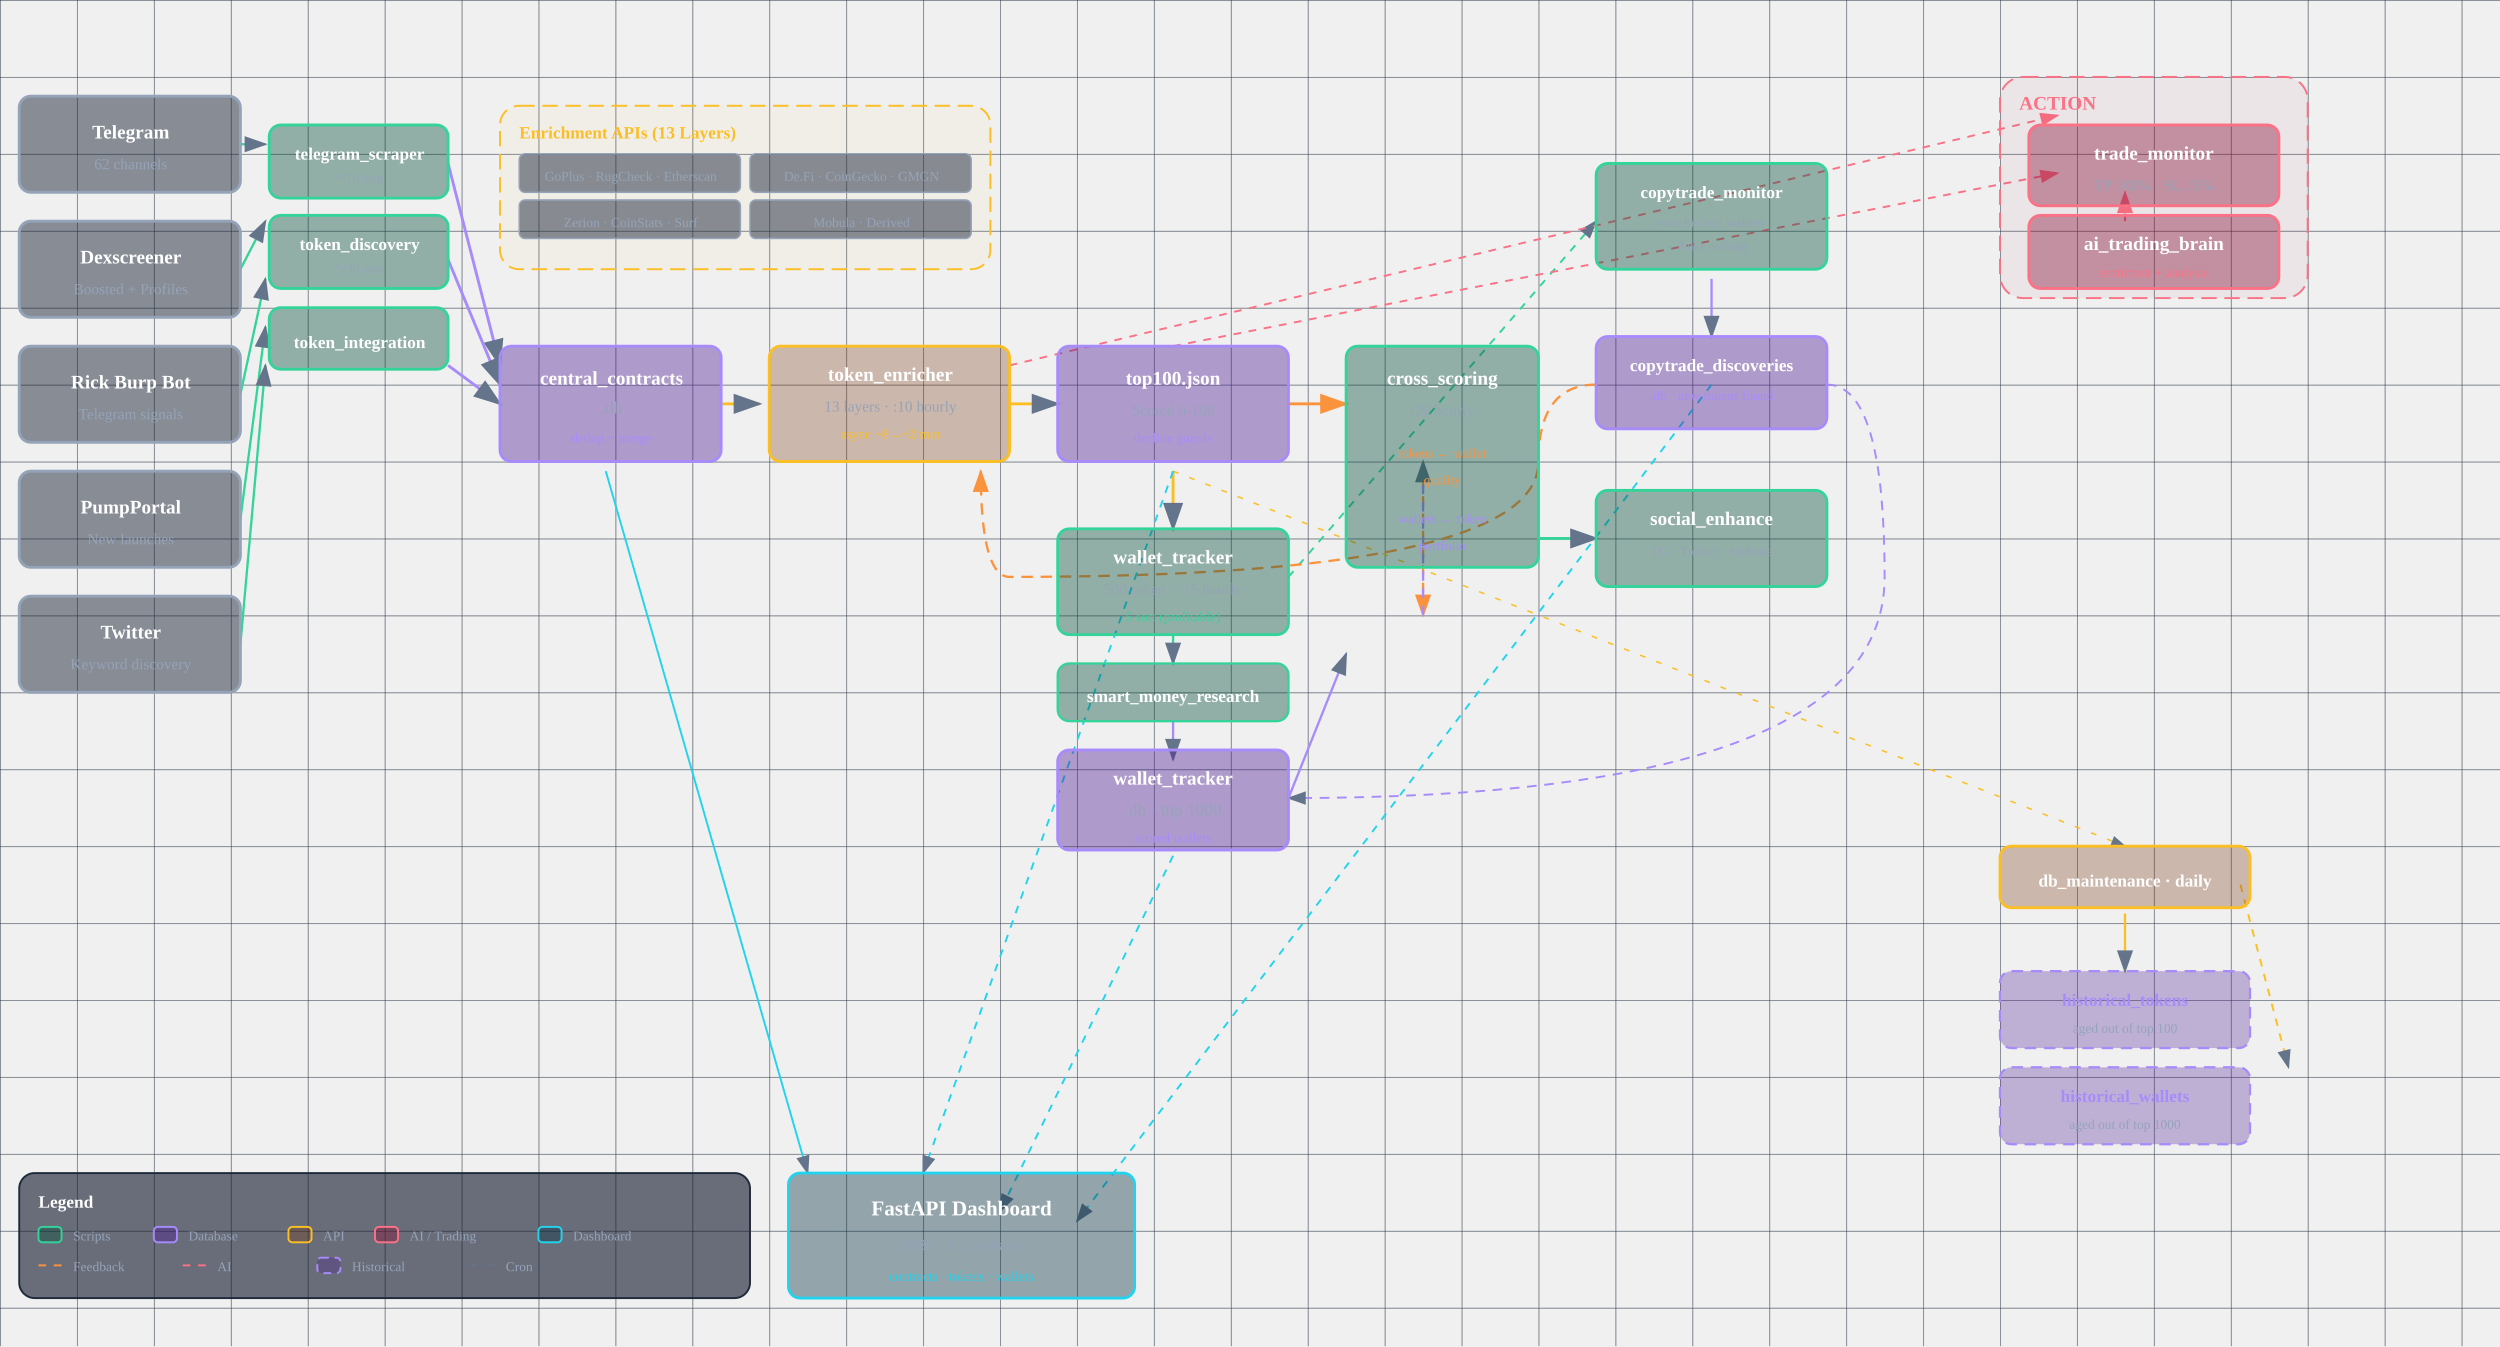
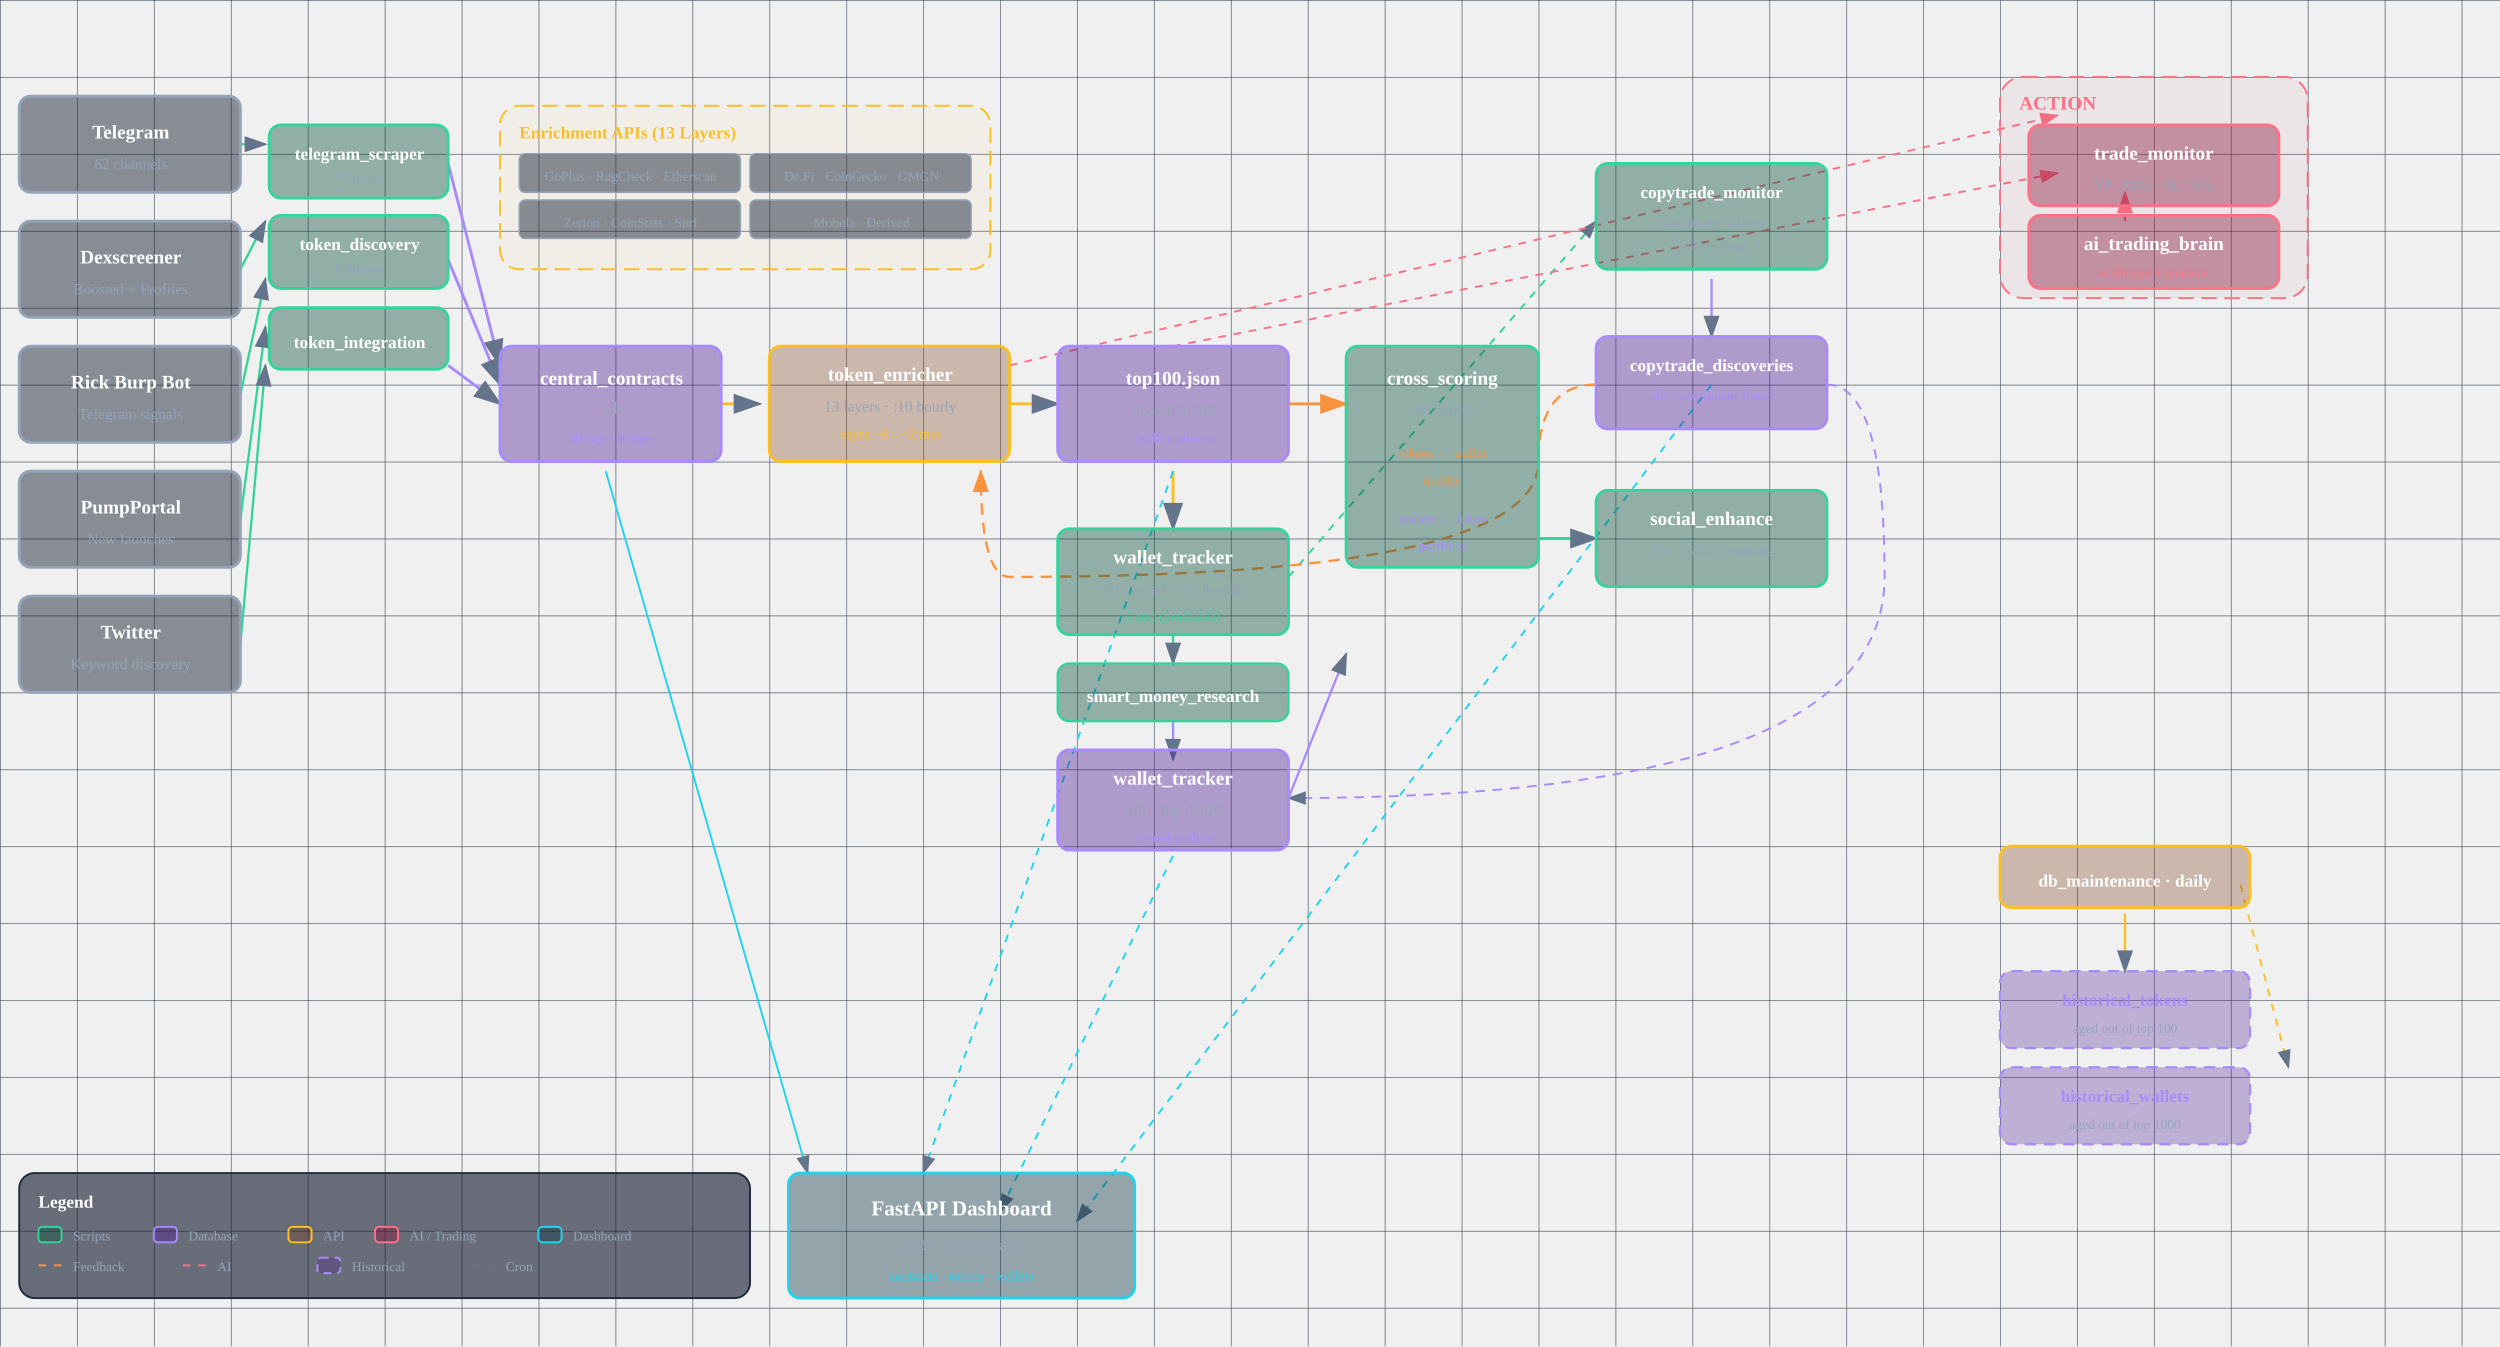
<svg viewBox="0 0 1300 700">
  <defs>
    <marker id="a" markerWidth="10" markerHeight="7" refX="9" refY="3.5" orient="auto">
      <polygon points="0 0,10 3.5,0 7" fill="#64748b" />
    </marker>
    <marker id="ar" markerWidth="10" markerHeight="7" refX="9" refY="3.5" orient="auto">
      <polygon points="0 0,10 3.5,0 7" fill="#fb7185" />
    </marker>
    <marker id="ao" markerWidth="10" markerHeight="7" refX="9" refY="3.5" orient="auto">
      <polygon points="0 0,10 3.5,0 7" fill="#fb923c" />
    </marker>
    <pattern id="grid" width="40" height="40" patternUnits="userSpaceOnUse">
      <path d="M 40 0 L 0 0 0 40" fill="none" stroke="#1e293b" stroke-width="0.5" />
    </pattern>
  </defs>
  <rect width="100%" height="100%" fill="url(#grid)" />
  <line x1="125" y1="75" x2="138" y2="75" stroke="#34d399" stroke-width="1.2" marker-end="url(#a)" />
  <line x1="125" y1="140" x2="138" y2="115" stroke="#34d399" stroke-width="1.2" marker-end="url(#a)" />
  <line x1="125" y1="205" x2="138" y2="145" stroke="#34d399" stroke-width="1.2" marker-end="url(#a)" />
  <line x1="125" y1="270" x2="138" y2="170" stroke="#34d399" stroke-width="1.2" marker-end="url(#a)" />
  <line x1="125" y1="335" x2="138" y2="190" stroke="#34d399" stroke-width="1.2" marker-end="url(#a)" />
  <line x1="233" y1="85" x2="260" y2="190" stroke="#a78bfa" stroke-width="1.5" marker-end="url(#a)" />
  <line x1="233" y1="135" x2="260" y2="200" stroke="#a78bfa" stroke-width="1.5" marker-end="url(#a)" />
  <line x1="233" y1="190" x2="260" y2="210" stroke="#a78bfa" stroke-width="1.5" marker-end="url(#a)" />
  <line x1="375" y1="210" x2="395" y2="210" stroke="#fbbf24" stroke-width="1.5" marker-end="url(#a)" />
  <line x1="525" y1="210" x2="550" y2="210" stroke="#fbbf24" stroke-width="1.5" marker-end="url(#a)" />
  <line x1="610" y1="245" x2="610" y2="275" stroke="#fbbf24" stroke-width="1.5" marker-end="url(#a)" />
  <line x1="610" y1="330" x2="610" y2="345" stroke="#34d399" stroke-width="1.2" marker-end="url(#a)" />
  <line x1="610" y1="375" x2="610" y2="395" stroke="#a78bfa" stroke-width="1.2" marker-end="url(#a)" />
  <line x1="670" y1="210" x2="700" y2="210" stroke="#fb923c" stroke-width="1.5" marker-end="url(#ao)" />
  <line x1="670" y1="415" x2="700" y2="340" stroke="#a78bfa" stroke-width="1.2" marker-end="url(#a)" />
-   <line x1="740" y1="240" x2="740" y2="320" stroke="#fb923c" stroke-width="1.2" stroke-dasharray="5,4" marker-end="url(#ao)" />
-   <line x1="740" y1="320" x2="740" y2="240" stroke="#a78bfa" stroke-width="1.2" stroke-dasharray="5,4" marker-end="url(#a)" />
  <line x1="800" y1="280" x2="830" y2="280" stroke="#34d399" stroke-width="1.5" marker-end="url(#a)" />
  <line x1="670" y1="300" x2="830" y2="115" stroke="#34d399" stroke-width="1" stroke-dasharray="4,4" marker-end="url(#a)" />
  <line x1="890" y1="145" x2="890" y2="175" stroke="#a78bfa" stroke-width="1.2" marker-end="url(#a)" />
  <path d="M 830 200 Q 800 200 800 240 Q 800 300 525 300 Q 510 300 510 245" fill="none" stroke="#fb923c" stroke-width="1.2" stroke-dasharray="6,4" marker-end="url(#ao)" />
  <path d="M 950 200 Q 980 200 980 300 Q 980 415 670 415" fill="none" stroke="#a78bfa" stroke-width="1" stroke-dasharray="5,4" marker-end="url(#a)" />
  <line x1="610" y1="180" x2="1070" y2="90" stroke="#fb7185" stroke-width="1" stroke-dasharray="4,4" marker-end="url(#ar)" />
  <line x1="1105" y1="115" x2="1105" y2="100" stroke="#fb7185" stroke-width="1.2" stroke-dasharray="4,4" marker-end="url(#ar)" />
  <line x1="525" y1="190" x2="1070" y2="60" stroke="#fb7185" stroke-width="1" stroke-dasharray="4,4" marker-end="url(#ar)" />
-   <line x1="610" y1="245" x2="1105" y2="440" stroke="#fbbf24" stroke-width="0.8" stroke-dasharray="3,6" marker-end="url(#a)" />
  <line x1="1105" y1="475" x2="1105" y2="505" stroke="#fbbf24" stroke-width="1.2" marker-end="url(#a)" />
  <line x1="1165" y1="460" x2="1190" y2="555" stroke="#fbbf24" stroke-width="1" stroke-dasharray="4,4" marker-end="url(#a)" />
  <line x1="315" y1="245" x2="420" y2="610" stroke="#22d3ee" stroke-width="1" marker-end="url(#a)" />
  <line x1="610" y1="245" x2="480" y2="610" stroke="#22d3ee" stroke-width="1" stroke-dasharray="4,4" marker-end="url(#a)" />
  <line x1="610" y1="445" x2="520" y2="630" stroke="#22d3ee" stroke-width="1" stroke-dasharray="4,4" marker-end="url(#a)" />
  <line x1="890" y1="200" x2="560" y2="635" stroke="#22d3ee" stroke-width="1" stroke-dasharray="4,4" marker-end="url(#a)" />
  <rect x="10" y="50" width="115" height="50" rx="6" fill="rgba(30,41,59,0.5)" stroke="#94a3b8" stroke-width="1.5" />
  <text x="68" y="72" fill="white" font-size="10" font-weight="600" text-anchor="middle">Telegram</text>
  <text x="68" y="88" fill="#94a3b8" font-size="8" text-anchor="middle">62 channels</text>
  <rect x="10" y="115" width="115" height="50" rx="6" fill="rgba(30,41,59,0.5)" stroke="#94a3b8" stroke-width="1.5" />
  <text x="68" y="137" fill="white" font-size="10" font-weight="600" text-anchor="middle">Dexscreener</text>
  <text x="68" y="153" fill="#94a3b8" font-size="8" text-anchor="middle">Boosted + Profiles</text>
  <rect x="10" y="180" width="115" height="50" rx="6" fill="rgba(30,41,59,0.5)" stroke="#94a3b8" stroke-width="1.5" />
  <text x="68" y="202" fill="white" font-size="10" font-weight="600" text-anchor="middle">Rick Burp Bot</text>
  <text x="68" y="218" fill="#94a3b8" font-size="8" text-anchor="middle">Telegram signals</text>
  <rect x="10" y="245" width="115" height="50" rx="6" fill="rgba(30,41,59,0.5)" stroke="#94a3b8" stroke-width="1.5" />
  <text x="68" y="267" fill="white" font-size="10" font-weight="600" text-anchor="middle">PumpPortal</text>
  <text x="68" y="283" fill="#94a3b8" font-size="8" text-anchor="middle">New launches</text>
  <rect x="10" y="310" width="115" height="50" rx="6" fill="rgba(30,41,59,0.5)" stroke="#94a3b8" stroke-width="1.5" />
  <text x="68" y="332" fill="white" font-size="10" font-weight="600" text-anchor="middle">Twitter</text>
  <text x="68" y="348" fill="#94a3b8" font-size="8" text-anchor="middle">Keyword discovery</text>
  <rect x="140" y="65" width="93" height="38" rx="6" fill="rgba(6,78,59,0.4)" stroke="#34d399" stroke-width="1.5" />
  <text x="187" y="83" fill="white" font-size="9" font-weight="600" text-anchor="middle">telegram_scraper</text>
  <text x="187" y="95" fill="#94a3b8" font-size="7" text-anchor="middle">*/10 min</text>
  <rect x="140" y="112" width="93" height="38" rx="6" fill="rgba(6,78,59,0.4)" stroke="#34d399" stroke-width="1.5" />
  <text x="187" y="130" fill="white" font-size="9" font-weight="600" text-anchor="middle">token_discovery</text>
  <text x="187" y="142" fill="#94a3b8" font-size="7" text-anchor="middle">*/30 min</text>
  <rect x="140" y="160" width="93" height="32" rx="6" fill="rgba(6,78,59,0.4)" stroke="#34d399" stroke-width="1.5" />
  <text x="187" y="181" fill="white" font-size="9" font-weight="600" text-anchor="middle">token_integration</text>
  <rect x="260" y="55" width="255" height="85" rx="10" fill="rgba(251,191,36,0.04)" stroke="#fbbf24" stroke-width="1" stroke-dasharray="8,4" />
  <text x="270" y="72" fill="#fbbf24" font-size="9" font-weight="600">Enrichment APIs (13 Layers)</text>
  <rect x="270" y="80" width="115" height="20" rx="3" fill="rgba(30,41,59,0.5)" stroke="#94a3b8" stroke-width="0.8" />
  <text x="328" y="94" fill="#94a3b8" font-size="7" text-anchor="middle">GoPlus · RugCheck · Etherscan</text>
  <rect x="390" y="80" width="115" height="20" rx="3" fill="rgba(30,41,59,0.5)" stroke="#94a3b8" stroke-width="0.8" />
  <text x="448" y="94" fill="#94a3b8" font-size="7" text-anchor="middle">De.Fi · CoinGecko · GMGN</text>
  <rect x="270" y="104" width="115" height="20" rx="3" fill="rgba(30,41,59,0.5)" stroke="#94a3b8" stroke-width="0.8" />
  <text x="328" y="118" fill="#94a3b8" font-size="7" text-anchor="middle">Zerion · CoinStats · Surf</text>
  <rect x="390" y="104" width="115" height="20" rx="3" fill="rgba(30,41,59,0.5)" stroke="#94a3b8" stroke-width="0.8" />
  <text x="448" y="118" fill="#94a3b8" font-size="7" text-anchor="middle">Mobula · Derived</text>
  <rect x="260" y="180" width="115" height="60" rx="6" fill="rgba(76,29,149,0.4)" stroke="#a78bfa" stroke-width="1.5" />
  <text x="318" y="200" fill="white" font-size="10" font-weight="600" text-anchor="middle">central_contracts</text>
  <text x="318" y="215" fill="#94a3b8" font-size="9" text-anchor="middle">.db</text>
  <text x="318" y="230" fill="#a78bfa" font-size="7" text-anchor="middle">dedup + merge</text>
  <rect x="400" y="180" width="125" height="60" rx="6" fill="rgba(120,53,15,0.3)" stroke="#fbbf24" stroke-width="1.5" />
  <text x="463" y="198" fill="white" font-size="10" font-weight="600" text-anchor="middle">token_enricher</text>
  <text x="463" y="214" fill="#94a3b8" font-size="8" text-anchor="middle">13 layers · :10 hourly</text>
  <text x="463" y="228" fill="#fbbf24" font-size="7" text-anchor="middle">async ~8→~2 min</text>
  <rect x="550" y="180" width="120" height="60" rx="6" fill="rgba(76,29,149,0.4)" stroke="#a78bfa" stroke-width="1.5" />
  <text x="610" y="200" fill="white" font-size="10" font-weight="600" text-anchor="middle">top100.json</text>
  <text x="610" y="216" fill="#94a3b8" font-size="8" text-anchor="middle">Scored 0-100</text>
  <text x="610" y="230" fill="#a78bfa" font-size="7" text-anchor="middle">decline guards</text>
  <rect x="550" y="275" width="120" height="55" rx="6" fill="rgba(6,78,59,0.4)" stroke="#34d399" stroke-width="1.5" />
  <text x="610" y="293" fill="white" font-size="10" font-weight="600" text-anchor="middle">wallet_tracker</text>
  <text x="610" y="309" fill="#94a3b8" font-size="8" text-anchor="middle">500/token · :15 hourly</text>
  <text x="610" y="323" fill="#34d399" font-size="7" text-anchor="middle">5 sort (profitable)</text>
  <rect x="550" y="345" width="120" height="30" rx="6" fill="rgba(6,78,59,0.4)" stroke="#34d399" stroke-width="1.2" />
  <text x="610" y="365" fill="white" font-size="9" font-weight="600" text-anchor="middle">smart_money_research</text>
  <rect x="550" y="390" width="120" height="52" rx="6" fill="rgba(76,29,149,0.4)" stroke="#a78bfa" stroke-width="1.5" />
  <text x="610" y="408" fill="white" font-size="10" font-weight="600" text-anchor="middle">wallet_tracker</text>
  <text x="610" y="424" fill="#94a3b8" font-size="9" text-anchor="middle">.db · top 1000</text>
  <text x="610" y="438" fill="#a78bfa" font-size="7" text-anchor="middle">scored wallets</text>
  <rect x="700" y="180" width="100" height="115" rx="6" fill="rgba(6,78,59,0.4)" stroke="#34d399" stroke-width="1.5" />
  <text x="750" y="200" fill="white" font-size="10" font-weight="600" text-anchor="middle">cross_scoring</text>
  <text x="750" y="216" fill="#94a3b8" font-size="8" text-anchor="middle">:20 hourly</text>
  <text x="750" y="238" fill="#fb923c" font-size="7" text-anchor="middle">tokens ← wallet</text>
  <text x="750" y="252" fill="#fb923c" font-size="7" text-anchor="middle">quality</text>
  <text x="750" y="272" fill="#a78bfa" font-size="7" text-anchor="middle">wallets ← token</text>
  <text x="750" y="286" fill="#a78bfa" font-size="7" text-anchor="middle">portfolio</text>
  <rect x="830" y="85" width="120" height="55" rx="6" fill="rgba(6,78,59,0.4)" stroke="#34d399" stroke-width="1.5" />
  <text x="890" y="103" fill="white" font-size="9" font-weight="600" text-anchor="middle">copytrade_monitor</text>
  <text x="890" y="118" fill="#94a3b8" font-size="7" text-anchor="middle">watches top wallets</text>
  <text x="890" y="130" fill="#94a3b8" font-size="7" text-anchor="middle">Ankr polling</text>
  <rect x="830" y="175" width="120" height="48" rx="6" fill="rgba(76,29,149,0.4)" stroke="#a78bfa" stroke-width="1.5" />
  <text x="890" y="193" fill="white" font-size="9" font-weight="600" text-anchor="middle">copytrade_discoveries</text>
  <text x="890" y="208" fill="#a78bfa" font-size="7" text-anchor="middle">.db · new tokens found</text>
  <rect x="830" y="255" width="120" height="50" rx="6" fill="rgba(6,78,59,0.4)" stroke="#34d399" stroke-width="1.5" />
  <text x="890" y="273" fill="white" font-size="10" font-weight="600" text-anchor="middle">social_enhance</text>
  <text x="890" y="289" fill="#94a3b8" font-size="7" text-anchor="middle">TG · Twitter · Website</text>
  <rect x="1040" y="40" width="160" height="115" rx="12" fill="rgba(136,19,55,0.05)" stroke="#fb7185" stroke-width="1" stroke-dasharray="8,4" />
  <text x="1050" y="57" fill="#fb7185" font-size="10" font-weight="600">ACTION</text>
  <rect x="1055" y="65" width="130" height="42" rx="6" fill="rgba(136,19,55,0.4)" stroke="#fb7185" stroke-width="1.5" />
  <text x="1120" y="83" fill="white" font-size="10" font-weight="600" text-anchor="middle">trade_monitor</text>
  <text x="1120" y="99" fill="#94a3b8" font-size="8" text-anchor="middle">TP 100% · SL 15%</text>
  <rect x="1055" y="112" width="130" height="38" rx="6" fill="rgba(136,19,55,0.4)" stroke="#fb7185" stroke-width="1.5" />
  <text x="1120" y="130" fill="white" font-size="10" font-weight="600" text-anchor="middle">ai_trading_brain</text>
  <text x="1120" y="144" fill="#fb7185" font-size="7" text-anchor="middle">sentiment + analysis</text>
  <rect x="1040" y="440" width="130" height="32" rx="6" fill="rgba(120,53,15,0.3)" stroke="#fbbf24" stroke-width="1.5" />
  <text x="1105" y="461" fill="white" font-size="9" font-weight="600" text-anchor="middle">db_maintenance · daily</text>
  <rect x="1040" y="505" width="130" height="40" rx="6" fill="rgba(76,29,149,0.3)" stroke="#a78bfa" stroke-width="1.2" stroke-dasharray="6,4" />
  <text x="1105" y="523" fill="#a78bfa" font-size="9" font-weight="600" text-anchor="middle">historical_tokens</text>
  <text x="1105" y="537" fill="#94a3b8" font-size="7" text-anchor="middle">aged out of top 100</text>
  <rect x="1040" y="555" width="130" height="40" rx="6" fill="rgba(76,29,149,0.3)" stroke="#a78bfa" stroke-width="1.2" stroke-dasharray="6,4" />
  <text x="1105" y="573" fill="#a78bfa" font-size="9" font-weight="600" text-anchor="middle">historical_wallets</text>
  <text x="1105" y="587" fill="#94a3b8" font-size="7" text-anchor="middle">aged out of top 1000</text>
  <rect x="410" y="610" width="180" height="65" rx="6" fill="rgba(8,51,68,0.4)" stroke="#22d3ee" stroke-width="1.5" />
  <text x="500" y="632" fill="white" font-size="11" font-weight="600" text-anchor="middle">FastAPI Dashboard</text>
  <text x="500" y="650" fill="#94a3b8" font-size="8" text-anchor="middle">:8080 · all databases</text>
  <text x="500" y="666" fill="#22d3ee" font-size="7" text-anchor="middle">contracts · tokens · wallets</text>
  <rect x="10" y="610" width="380" height="65" rx="8" fill="rgba(15,23,42,0.6)" stroke="#1e293b" stroke-width="1" />
  <text x="20" y="628" fill="white" font-size="9" font-weight="600">Legend</text>
  <rect x="20" y="638" width="12" height="8" rx="2" fill="rgba(6,78,59,0.4)" stroke="#34d399" stroke-width="1" />
  <text x="38" y="645" fill="#94a3b8" font-size="7">Scripts</text>
  <rect x="80" y="638" width="12" height="8" rx="2" fill="rgba(76,29,149,0.4)" stroke="#a78bfa" stroke-width="1" />
  <text x="98" y="645" fill="#94a3b8" font-size="7">Database</text>
  <rect x="150" y="638" width="12" height="8" rx="2" fill="rgba(120,53,15,0.3)" stroke="#fbbf24" stroke-width="1" />
  <text x="168" y="645" fill="#94a3b8" font-size="7">API</text>
  <rect x="195" y="638" width="12" height="8" rx="2" fill="rgba(136,19,55,0.4)" stroke="#fb7185" stroke-width="1" />
  <text x="213" y="645" fill="#94a3b8" font-size="7">AI / Trading</text>
  <rect x="280" y="638" width="12" height="8" rx="2" fill="rgba(8,51,68,0.4)" stroke="#22d3ee" stroke-width="1" />
  <text x="298" y="645" fill="#94a3b8" font-size="7">Dashboard</text>
  <line x1="20" y1="658" x2="32" y2="658" stroke="#fb923c" stroke-width="1" stroke-dasharray="4,4" />
  <text x="38" y="661" fill="#94a3b8" font-size="7">Feedback</text>
  <line x1="95" y1="658" x2="107" y2="658" stroke="#fb7185" stroke-width="1" stroke-dasharray="4,4" />
  <text x="113" y="661" fill="#94a3b8" font-size="7">AI</text>
  <rect x="165" y="654" width="12" height="8" rx="2" fill="rgba(76,29,149,0.3)" stroke="#a78bfa" stroke-width="1" stroke-dasharray="4,3" />
  <text x="183" y="661" fill="#94a3b8" font-size="7">Historical</text>
  <line x1="245" y1="658" x2="257" y2="658" stroke="#64748b" stroke-width="0.8" stroke-dasharray="3,6" />
  <text x="263" y="661" fill="#94a3b8" font-size="7">Cron</text>
</svg>
